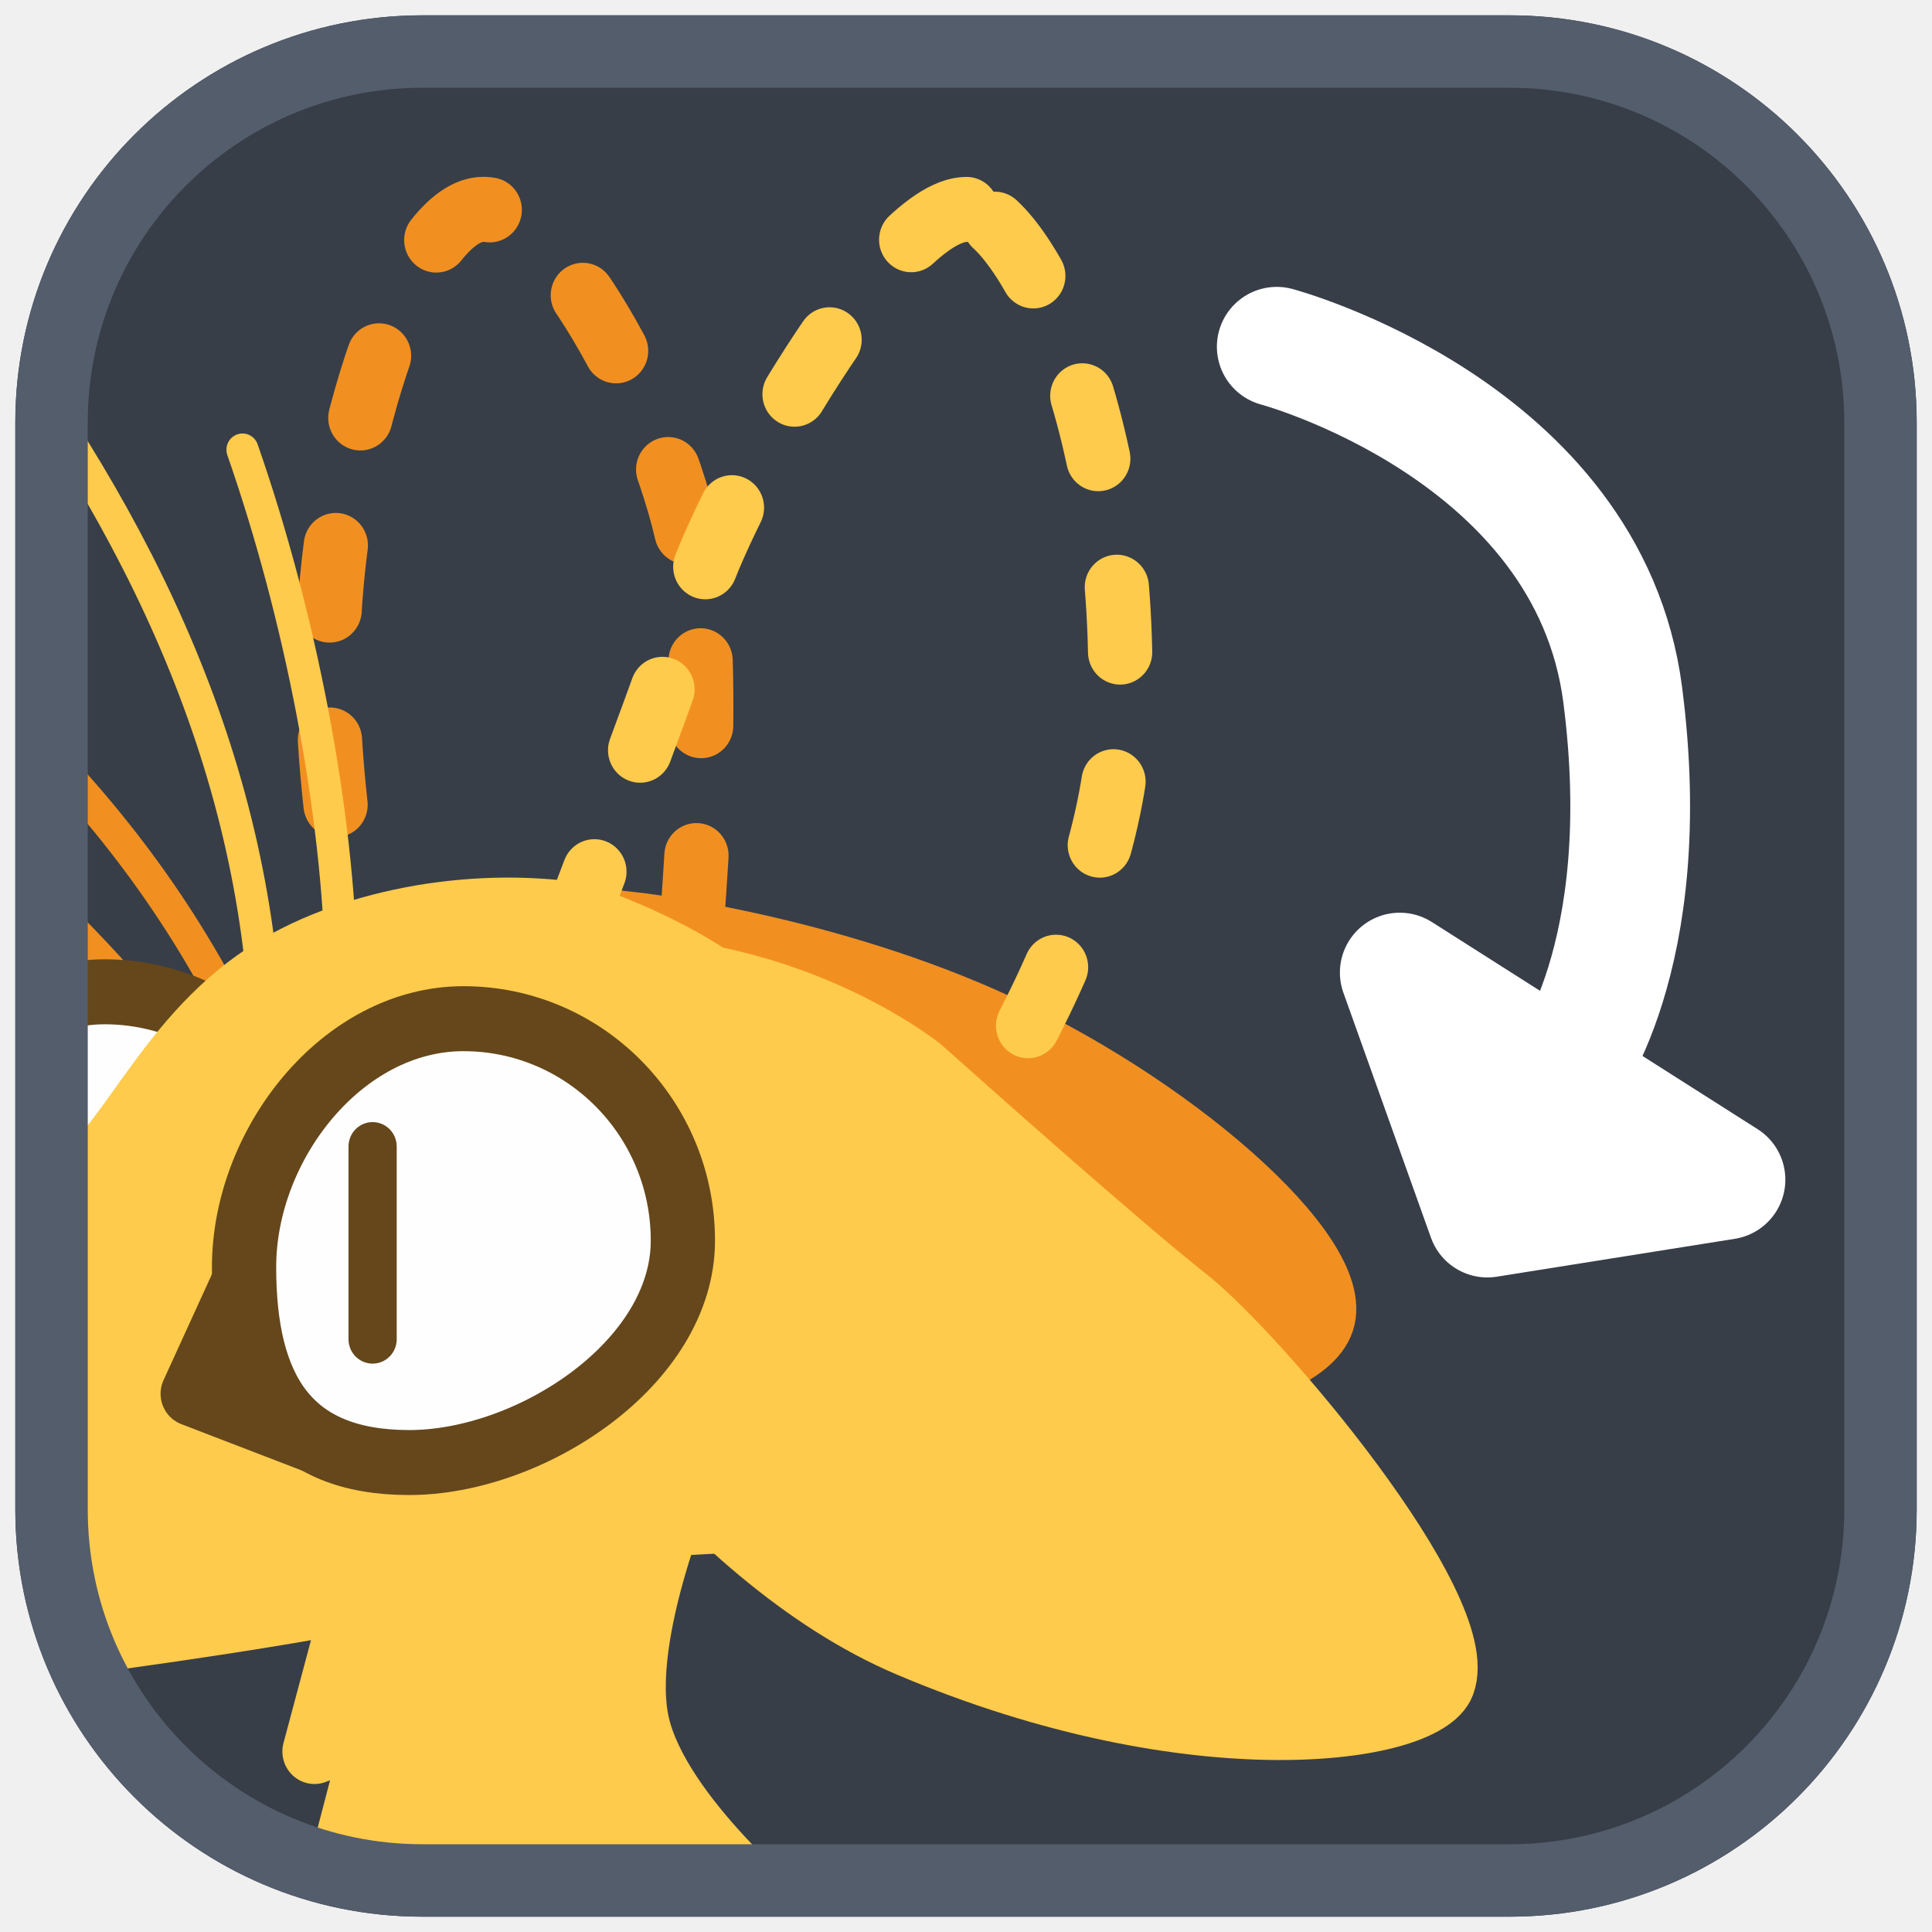
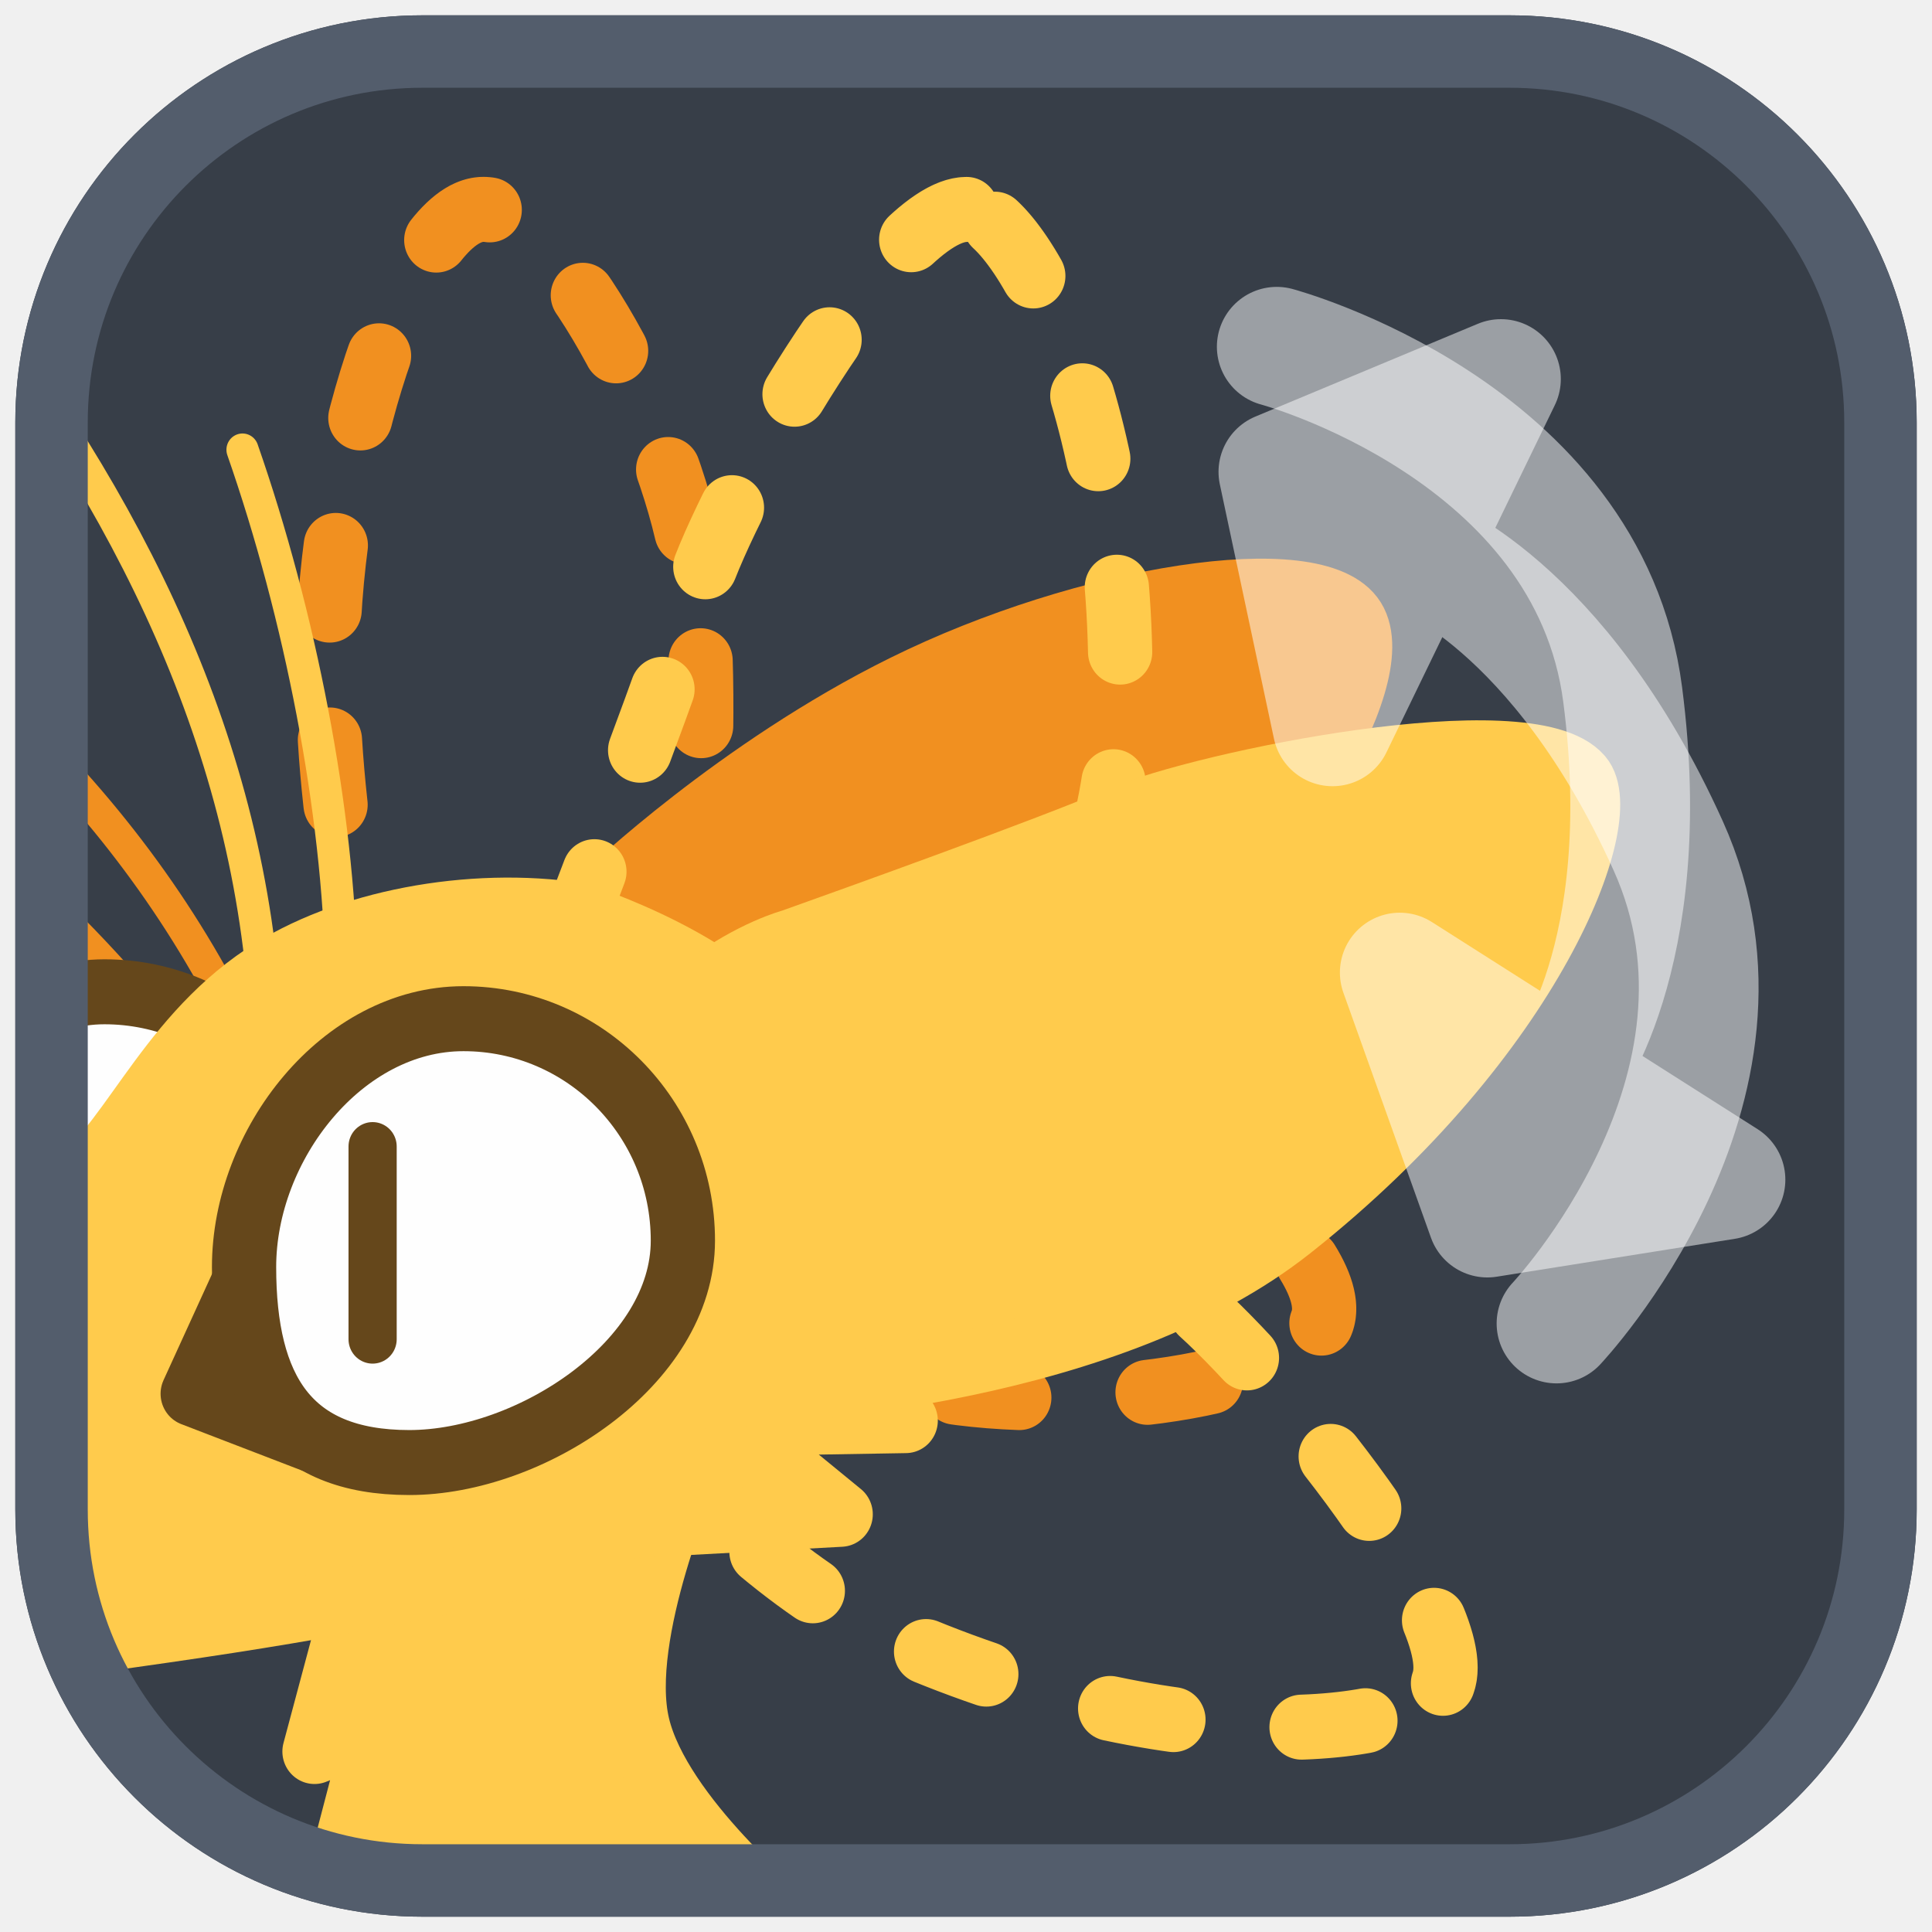
<svg xmlns="http://www.w3.org/2000/svg" version="1.1" id="svg824" width="1706.667" height="1706.667" viewBox="0 0 1706.667 1706.667">
  <defs id="defs828">
    <clipPath clipPathUnits="userSpaceOnUse" id="clipPath5">
      <rect style="display:inline;fill:#373e48;stroke:#1c1f24;stroke-width:55.763;stroke-linecap:round;stroke-linejoin:round;stroke-dasharray:none" id="rect5" width="1415.75" height="1399.678" x="591.279" y="127.756" ry="327.625" rx="327.625" />
    </clipPath>
  </defs>
  <g id="layer1" style="display:inline">
    <rect style="display:inline;opacity:1;fill:#373e48;stroke:#373e48;stroke-width:64;stroke-linecap:round;stroke-linejoin:round;stroke-dasharray:none" id="rect1" width="1615.62" height="1615.62" x="45.523" y="45.523" ry="327.625" />
    <g id="g12988" transform="matrix(1.141176,0,0,1.15428,-629.2302,-101.9433)" clip-path="url(#clipPath5)">
-       <path style="display:inline;opacity:1;fill:#f19020;fill-opacity:1;stroke:#f19020;stroke-width:49.731;stroke-linecap:round;stroke-miterlimit:4;stroke-dasharray:none;stroke-dashoffset:0;stroke-opacity:1;paint-order:fill markers stroke;stop-color:#000000" d="m 1041.785,795.897 c 0,0 138.335,15.212 269.794,72.39 144.619,62.902 280.05,180.646 263.451,230.716 -16.599,50.071 -191.882,71.866 -301.642,52.049 -109.76,-19.817 -324,-132.295 -324,-132.295 z" id="path2" />
+       <path style="display:inline;opacity:1;fill:none;fill-opacity:1;stroke:#f19020;stroke-width:49.731;stroke-linecap:round;stroke-miterlimit:4;stroke-dasharray:49.731, 99.461;stroke-dashoffset:0;stroke-opacity:1;paint-order:fill markers stroke;stop-color:#000000" d="m 1041.785,795.897 c 0,0 138.335,15.212 269.794,72.39 144.619,62.902 280.05,180.646 263.451,230.716 -16.599,50.071 -191.882,71.866 -301.642,52.049 -109.76,-19.817 -324,-132.295 -324,-132.295 z" id="path2" />
      <path style="display:none;fill:#123456;stroke:#123456;stroke-width:49.731;stroke-linecap:round;stroke-linejoin:round;-inkscape-stroke:none;paint-order:fill markers stroke;stop-color:#000000" d="m 1194.8,874.482 c 55.013,102.145 144.05,185.732 154.403,312.238 -22.875,-14.868 -43.462,-11.437 -61.761,10.294 70.728,42.504 45.468,136.695 63.477,207.587 l -77.202,5.147 c 51.874,45.782 63.541,94.543 70.339,149.34 H 959.803 c -18.944,-32.233 17.961,-155.284 51.468,-169.644 0,0 2.626,-15.553 -58.553,-7.347 22.333,-192.141 144.293,-328.049 242.082,-507.614 z" id="path3091" />
      <path style="display:inline;opacity:1;fill:#ffcb4c;fill-opacity:1;stroke:#ffcb4c;stroke-width:49.731;stroke-linecap:round;stroke-linejoin:round;stroke-miterlimit:4;stroke-dasharray:none;stroke-dashoffset:0;stroke-opacity:1;paint-order:fill markers stroke;stop-color:#000000" d="m 845.179,1242.637 -50.341,186.108 48.815,-19.831 -39.662,150.173 H 1160.952 c 0,0 -99.156,-80.001 -115.936,-150.173 -16.78,-70.172 39.662,-196.786 39.662,-196.786 z" id="path3340" />
      <path style="display:inline;fill:none;fill-opacity:1;stroke:#f19020;stroke-width:24.865;stroke-linecap:round;stroke-linejoin:round;stroke-miterlimit:4;stroke-dasharray:none;stroke-dashoffset:0;stroke-opacity:1;paint-order:fill markers stroke;stop-color:#000000" d="m 352.653,599.048 c 114.192,70.064 231.693,167.641 312.105,263.236" id="path6280-0-6" />
      <path style="display:inline;fill:none;fill-opacity:1;stroke:#f19020;stroke-width:24.865;stroke-linecap:round;stroke-linejoin:round;stroke-miterlimit:4;stroke-dasharray:none;stroke-dashoffset:0;stroke-opacity:1;paint-order:fill markers stroke;stop-color:#000000" d="m 292.091,447.553 c 194.304,106.159 354.095,241.24 446.954,432.411" id="path6280-3" />
      <g id="g12997" transform="matrix(0.777043,0,0,0.777043,186.1739,202.2637)">
        <path id="path1915-9" style="display:inline;fill:#fefefe;stroke:#65471b;stroke-width:64;stroke-linecap:round;stroke-linejoin:round;paint-order:fill markers stroke;stop-color:#000000" d="m 792.618,1048.728 c 10e-6,120.717 -155.86,218.577 -276.577,218.577 -120.717,0 -160.577,-55.86 -160.577,-176.577 0,-120.717 97.86,-260.577 218.577,-260.577 120.717,0 218.577,97.86 218.577,218.577 z" />
        <path style="opacity:1;fill:#ffffff;fill-opacity:1;stroke:#65471b;stroke-width:48;stroke-linecap:round;stroke-linejoin:round;stroke-miterlimit:4;stroke-dasharray:none;stroke-dashoffset:0;stroke-opacity:1;paint-order:fill markers stroke;stop-color:#000000" d="M 498.974,962.622 V 1132.626" id="path2372" />
      </g>
-       <path style="display:inline;opacity:1;fill:none;fill-opacity:1;stroke:#f19020;stroke-width:49.731;stroke-linecap:round;stroke-miterlimit:4;stroke-dasharray:49.731, 99.461;stroke-dashoffset:0;stroke-opacity:1;paint-order:fill markers stroke;stop-color:#000000" d="m 838.099,850.758 c 0,0 -37.275,-132.581 -32.596,-274.495 5.147,-156.119 65.193,-324.247 118.376,-327.678 53.183,-3.431 138.963,149.257 161.266,257.339 22.303,108.082 -3.431,346.55 -3.431,346.55 z" id="path1640" />
+       <path style="display:inline;opacity:1;fill:none;fill-opacity:1;stroke:#f19020;stroke-width:49.73;stroke-linecap:round;stroke-miterlimit:4;stroke-dasharray:49.73,99.461;stroke-dashoffset:0;stroke-opacity:1;paint-order:fill markers stroke;stop-color:#000000" d="m 838.099,850.758 c 0,0 -37.275,-132.581 -32.596,-274.495 5.147,-156.119 65.193,-324.247 118.376,-327.678 53.183,-3.431 138.963,149.257 161.266,257.339 22.303,108.082 -3.431,346.55 -3.431,346.55 z" id="path1640" />
+       <path style="display:inline;fill:#f19020;fill-opacity:1;stroke:#f19020;stroke-width:49.73;stroke-linecap:round;stroke-miterlimit:4;stroke-dasharray:none;stroke-dashoffset:0;stroke-opacity:1;paint-order:fill markers stroke;stop-color:#000000" d="m 1021.857,772.326 c 0,0 100.589,-95.112 229.315,-158.075 141.612,-69.266 319.865,-96.366 348.048,-51.644 28.183,44.722 -67.417,191.598 -153.237,262.09 -85.82,70.492 -310.572,160.72 -310.572,160.72 z" id="path1640-3" />
      <path id="path1148" style="display:inline;opacity:1;fill:#ffcb4c;stroke:#ffcb4c;stroke-width:49.731;stroke-linecap:round;stroke-linejoin:round;stroke-miterlimit:4;stroke-dasharray:none;stroke-dashoffset:0;stroke-opacity:1;paint-order:fill markers stroke;stop-color:#000000" d="m 1195.595,1098.628 c 0,0 -0.084,-8.408 -0.739,-22.082 -0.328,-6.837 -0.797,-14.99 -1.472,-24.067 -0.675,-9.077 -1.554,-19.078 -2.698,-29.61 -1.145,-10.531 -2.556,-21.592 -4.292,-32.792 -1.736,-11.2 -3.799,-22.538 -6.25,-33.621 -1.225,-5.541 -2.548,-11.02 -3.975,-16.385 -1.427,-5.365 -2.958,-10.616 -4.602,-15.706 -1.643,-5.09 -3.398,-10.018 -5.274,-14.735 -1.876,-4.717 -3.872,-9.223 -5.995,-13.469 -2.123,-4.246 -4.611,-8.381 -7.412,-12.402 -2.801,-4.021 -5.914,-7.93 -9.285,-11.721 -3.371,-3.791 -6.999,-7.467 -10.832,-11.023 -3.833,-3.556 -7.869,-6.993 -12.055,-10.308 -4.186,-3.315 -8.521,-6.508 -12.953,-9.576 -4.432,-3.069 -8.959,-6.013 -13.528,-8.83 -9.139,-5.634 -18.445,-10.76 -27.485,-15.354 -9.04,-4.594 -17.814,-8.657 -25.891,-12.169 -8.077,-3.511 -15.456,-6.47 -21.706,-8.854 -12.499,-4.769 -20.478,-7.241 -20.478,-7.241 -83.013,-12.423 -180.41,5.416 -242.923,46.633 -78.689,51.883 -106.367,137.249 -154.404,164.698 -48.037,27.449 -174.99,60.044 -217.88,65.191 -42.89,5.147 -142.393,5.148 -125.237,96.074 17.156,90.927 87.494,219.596 293.366,192.147 205.871,-27.45 243.615,-34.312 416.89,-68.624 17.792,-3.523 41.842,-14.235 67.469,-28.71 l 166.187,-8.88 -72.207,-58.477 c 4.163,-3.761 8.236,-7.552 12.147,-11.373 l 110.399,-1.845 -65.956,-54.135 c 2.705,-5.093 5.036,-10.118 6.704,-15.002 0.818,-2.395 1.579,-5.149 2.368,-7.752 z" />
      <path style="display:none;fill:#123456;stroke:#123456;stroke-width:49.731;stroke-linecap:round;stroke-linejoin:round;-inkscape-stroke:none;paint-order:fill markers stroke;stop-color:#000000" d="M 870.696,780.419 C 779.769,801.863 669.971,914.235 669.971,914.235 c -1.29,-64.53 -8.807,-129.626 87.495,-185.284 -96.893,-5.794 -193.707,-11.747 -317.385,36.027 0,0 235.62,-204.846 380.862,-217.88 133.816,-12.009 205.871,29.165 205.871,29.165 -0.149,-35.498 -24.444,-68.581 -70.339,-99.504 0,0 202.687,92.457 259.054,150.972 119.332,123.878 126.909,347.758 126.909,347.758 L 1038.521,803.77 c 0,0 -76.899,-44.796 -167.825,-23.351 z" id="path1637" />
-       <path id="path1" style="display:inline;opacity:1;fill:#ffcb4c;stroke:#ffcb4c;stroke-width:49.731;stroke-linecap:round;stroke-linejoin:round;stroke-miterlimit:4;stroke-dasharray:none;stroke-dashoffset:0;stroke-opacity:1;paint-order:fill markers stroke;stop-color:#000000" d="m 1668.381,1376.543 c 21.886,-57.098 -143.34,-250.699 -199.05,-294.048 -49.6,-38.596 -170.825,-145.273 -205.164,-175.543 0,0 -107.992,-86.777 -267.51,-77.01 -81.968,5.019 -95.432,149.228 -95.432,149.228 59.71,101.947 191.904,299.718 353.612,367.59 221.398,92.924 399.35,66.811 413.543,29.784 z" />
-       <path id="path13483" style="display:inline;opacity:1;fill:none;stroke:#ffcb4c;stroke-width:49.731;stroke-linecap:round;stroke-linejoin:round;stroke-miterlimit:4;stroke-dasharray:49.731, 99.461;stroke-dashoffset:0;stroke-opacity:1;paint-order:fill markers stroke;stop-color:#000000" d="m 1299.594,248.584 c -61.761,0 -186.327,221.356 -207.587,288.221 -18.929,59.532 -76.87,209.406 -93.333,251.879 0,0 -55.355,113.23 32.487,241.419 46.062,67.219 164.434,68.525 164.434,68.525 75.266,-91.328 215.482,-283.624 222.374,-457.173 9.436,-237.61 -78.324,-392.871 -118.375,-392.871 z" />
+       <path id="path1" style="display:inline;opacity:1;fill:none;stroke:#ffcb4c;stroke-width:49.731;stroke-linecap:round;stroke-linejoin:round;stroke-miterlimit:4;stroke-dasharray:49.731, 99.461;stroke-dashoffset:0;stroke-opacity:1;paint-order:fill markers stroke;stop-color:#000000" d="m 1668.381,1376.543 c 21.886,-57.098 -143.34,-250.699 -199.05,-294.048 -49.6,-38.596 -170.825,-145.273 -205.164,-175.543 0,0 -107.992,-86.777 -267.51,-77.01 -81.968,5.019 -95.432,149.228 -95.432,149.228 59.71,101.947 191.904,299.718 353.612,367.59 221.398,92.924 399.35,66.811 413.543,29.784 z" />
+       <path id="path13483" style="display:inline;opacity:1;fill:none;stroke:#ffcb4c;stroke-width:49.73;stroke-linecap:round;stroke-linejoin:round;stroke-miterlimit:4;stroke-dasharray:49.73, 99.461;stroke-dashoffset:0;stroke-opacity:1;paint-order:fill markers stroke;stop-color:#000000;fill-opacity:1" d="m 1299.594,248.584 c -61.761,0 -186.327,221.356 -207.587,288.221 -18.929,59.532 -76.87,209.406 -93.333,251.879 0,0 -55.355,113.23 32.487,241.419 46.062,67.219 164.434,68.525 164.434,68.525 75.266,-91.328 215.482,-283.624 222.374,-457.173 9.436,-237.61 -78.324,-392.871 -118.375,-392.871 z" />
+       <path id="path13483-4" style="display:inline;fill:#ffcb4c;fill-opacity:1;stroke:#ffcb4c;stroke-width:49.73;stroke-linecap:round;stroke-linejoin:round;stroke-miterlimit:4;stroke-dasharray:none;stroke-dashoffset:0;stroke-opacity:1;paint-order:fill markers stroke;stop-color:#000000" d="m 1775.038,683.25 c -40.197,-46.358 -291.256,4.211 -356.44,31.771 -58.036,24.538 -210.84,78.591 -254.171,93.877 0,0 -122.98,32.145 -164.25,181.51 -21.641,78.323 54.397,168.023 54.397,168.023 119.12,-2.945 358.048,-22.854 495.808,-130.633 188.609,-147.563 250.722,-314.486 224.656,-344.548 z" />
      <g id="g13003" transform="matrix(0.777043,0,0,0.777043,186.1739,202.2637)">
        <path style="opacity:1;fill:none;fill-opacity:1;stroke:#65471b;stroke-width:64;stroke-linecap:round;stroke-linejoin:round;stroke-miterlimit:4;stroke-dasharray:none;stroke-dashoffset:0;stroke-opacity:1;paint-order:fill markers stroke;stop-color:#000000" d="m 83.898,1201.07 68.443,6.623 -37.533,39.741" id="path2163" />
        <path style="opacity:1;fill:none;fill-opacity:1;stroke:#65471b;stroke-width:64;stroke-linecap:round;stroke-linejoin:round;stroke-miterlimit:4;stroke-dasharray:none;stroke-dashoffset:0;stroke-opacity:1;paint-order:fill markers stroke;stop-color:#000000" d="m 401.828,1251.85 -59.612,-44.157 121.432,-17.663" id="path2198" />
        <path style="opacity:1;fill:none;fill-opacity:1;stroke:#65471b;stroke-width:64;stroke-linecap:round;stroke-linejoin:round;stroke-miterlimit:4;stroke-dasharray:none;stroke-dashoffset:0;stroke-opacity:1;paint-order:fill markers stroke;stop-color:#000000" d="m 132.471,1346.787 90.522,-72.859 c 0,0 146.935,106.632 222.993,101.561" id="path2200" />
        <path style="opacity:1;fill:#ffffff;fill-opacity:1;stroke:#65471b;stroke-width:64;stroke-linecap:round;stroke-linejoin:round;stroke-miterlimit:4;stroke-dasharray:none;stroke-dashoffset:0;stroke-opacity:1;paint-order:fill markers stroke;stop-color:#000000" d="m 222.993,1530.039 -90.522,-183.251 90.522,-72.859 103.769,66.235 z" id="path2202" />
      </g>
      <g id="g12993" transform="matrix(0.777043,0,0,0.777043,186.1739,202.2637)">
        <path style="opacity:1;fill:#65471b;fill-opacity:1;stroke:#65471b;stroke-width:64;stroke-linecap:round;stroke-linejoin:round;stroke-miterlimit:4;stroke-dasharray:none;stroke-dashoffset:0;stroke-opacity:1;paint-order:fill markers stroke;stop-color:#000000" d="m 661.976,1226.049 53.367,-115.501 86.531,168.711 z" id="path7852" />
        <path id="path1915" style="opacity:1;fill:#fefefe;stroke:#65471b;stroke-width:64;stroke-linecap:round;stroke-linejoin:round;paint-order:fill markers stroke;stop-color:#000000" d="m 1150.289,1075.222 c 0,120.717 -151.86,218.577 -272.577,218.577 -120.717,0 -164.577,-71.86 -164.577,-192.577 -2e-5,-120.717 97.86,-244.577 218.577,-244.577 120.717,-2e-5 218.577,97.86 218.577,218.577 z" />
        <path style="opacity:1;fill:#ffffff;fill-opacity:1;stroke:#65471b;stroke-width:48;stroke-linecap:round;stroke-linejoin:round;stroke-miterlimit:4;stroke-dasharray:none;stroke-dashoffset:0;stroke-opacity:1;paint-order:fill markers stroke;stop-color:#000000" d="m 841.19,982.492 v 189.875" id="path2350" />
      </g>
      <path style="opacity:1;fill:none;fill-opacity:1;stroke:#ffcb4c;stroke-width:24.865;stroke-linecap:round;stroke-linejoin:round;stroke-miterlimit:4;stroke-dasharray:none;stroke-dashoffset:0;stroke-opacity:1;paint-order:fill markers stroke;stop-color:#000000" d="m 514.162,299.473 c 137.538,173.514 232.018,360.206 242.994,572.452" id="path6280" />
      <path style="display:inline;fill:none;fill-opacity:1;stroke:#ffcb4c;stroke-width:24.865;stroke-linecap:round;stroke-linejoin:round;stroke-miterlimit:4;stroke-dasharray:none;stroke-dashoffset:0;stroke-opacity:1;paint-order:fill markers stroke;stop-color:#000000" d="m 739.093,432.496 c 44.552,126.348 74.343,276.15 76.578,401.047" id="path6280-0" />
    </g>
    <rect style="display:inline;fill:none;stroke:#535d6c;stroke-width:64;stroke-linecap:round;stroke-linejoin:round;stroke-dasharray:none" id="rect1-2" width="1615.62" height="1615.62" x="45.523" y="45.523" ry="327.625" rx="327.625" />
-     <g id="g5" transform="matrix(1.201194,0,0,1.201194,-360.8453,-50.9869)">
+     <g id="g5" transform="matrix(1.022215,-0.6308276,-0.6308276,-1.022215,295.737,2255.014)" style="opacity:0.5">
      <path style="display:inline;opacity:1;fill:none;stroke:#ffffff;stroke-width:88.053;stroke-linecap:round;stroke-linejoin:round;stroke-dasharray:none" d="m 1239.341,297.448 c 0,0 229.236,61.317 254.412,255.928 25.176,194.611 -44.182,280.46 -44.182,280.46" id="path3" />
      <path style="opacity:1;fill:#ffffff;stroke:#ffffff;stroke-width:88.053;stroke-linecap:round;stroke-linejoin:round;stroke-dasharray:none" d="m 1394.21,937.866 -64.406,-180.186 239.533,152.312 z" id="path4" />
    </g>
+     <g id="g5-1" transform="matrix(1.201194,0,0,1.201194,-360.8453,-50.98686)" style="display:inline;opacity:0.5">
+       <path style="display:inline;opacity:1;fill:none;stroke:#ffffff;stroke-width:88.053;stroke-linecap:round;stroke-linejoin:round;stroke-dasharray:none" d="m 1239.341,297.448 c 0,0 229.236,61.317 254.412,255.928 25.176,194.611 -44.182,280.46 -44.182,280.46" id="path3-2" />
+       <path style="opacity:1;fill:#ffffff;stroke:#ffffff;stroke-width:88.053;stroke-linecap:round;stroke-linejoin:round;stroke-dasharray:none" d="m 1394.21,937.866 -64.406,-180.186 239.533,152.312 z" id="path4-7" />
+     </g>
  </g>
</svg>
